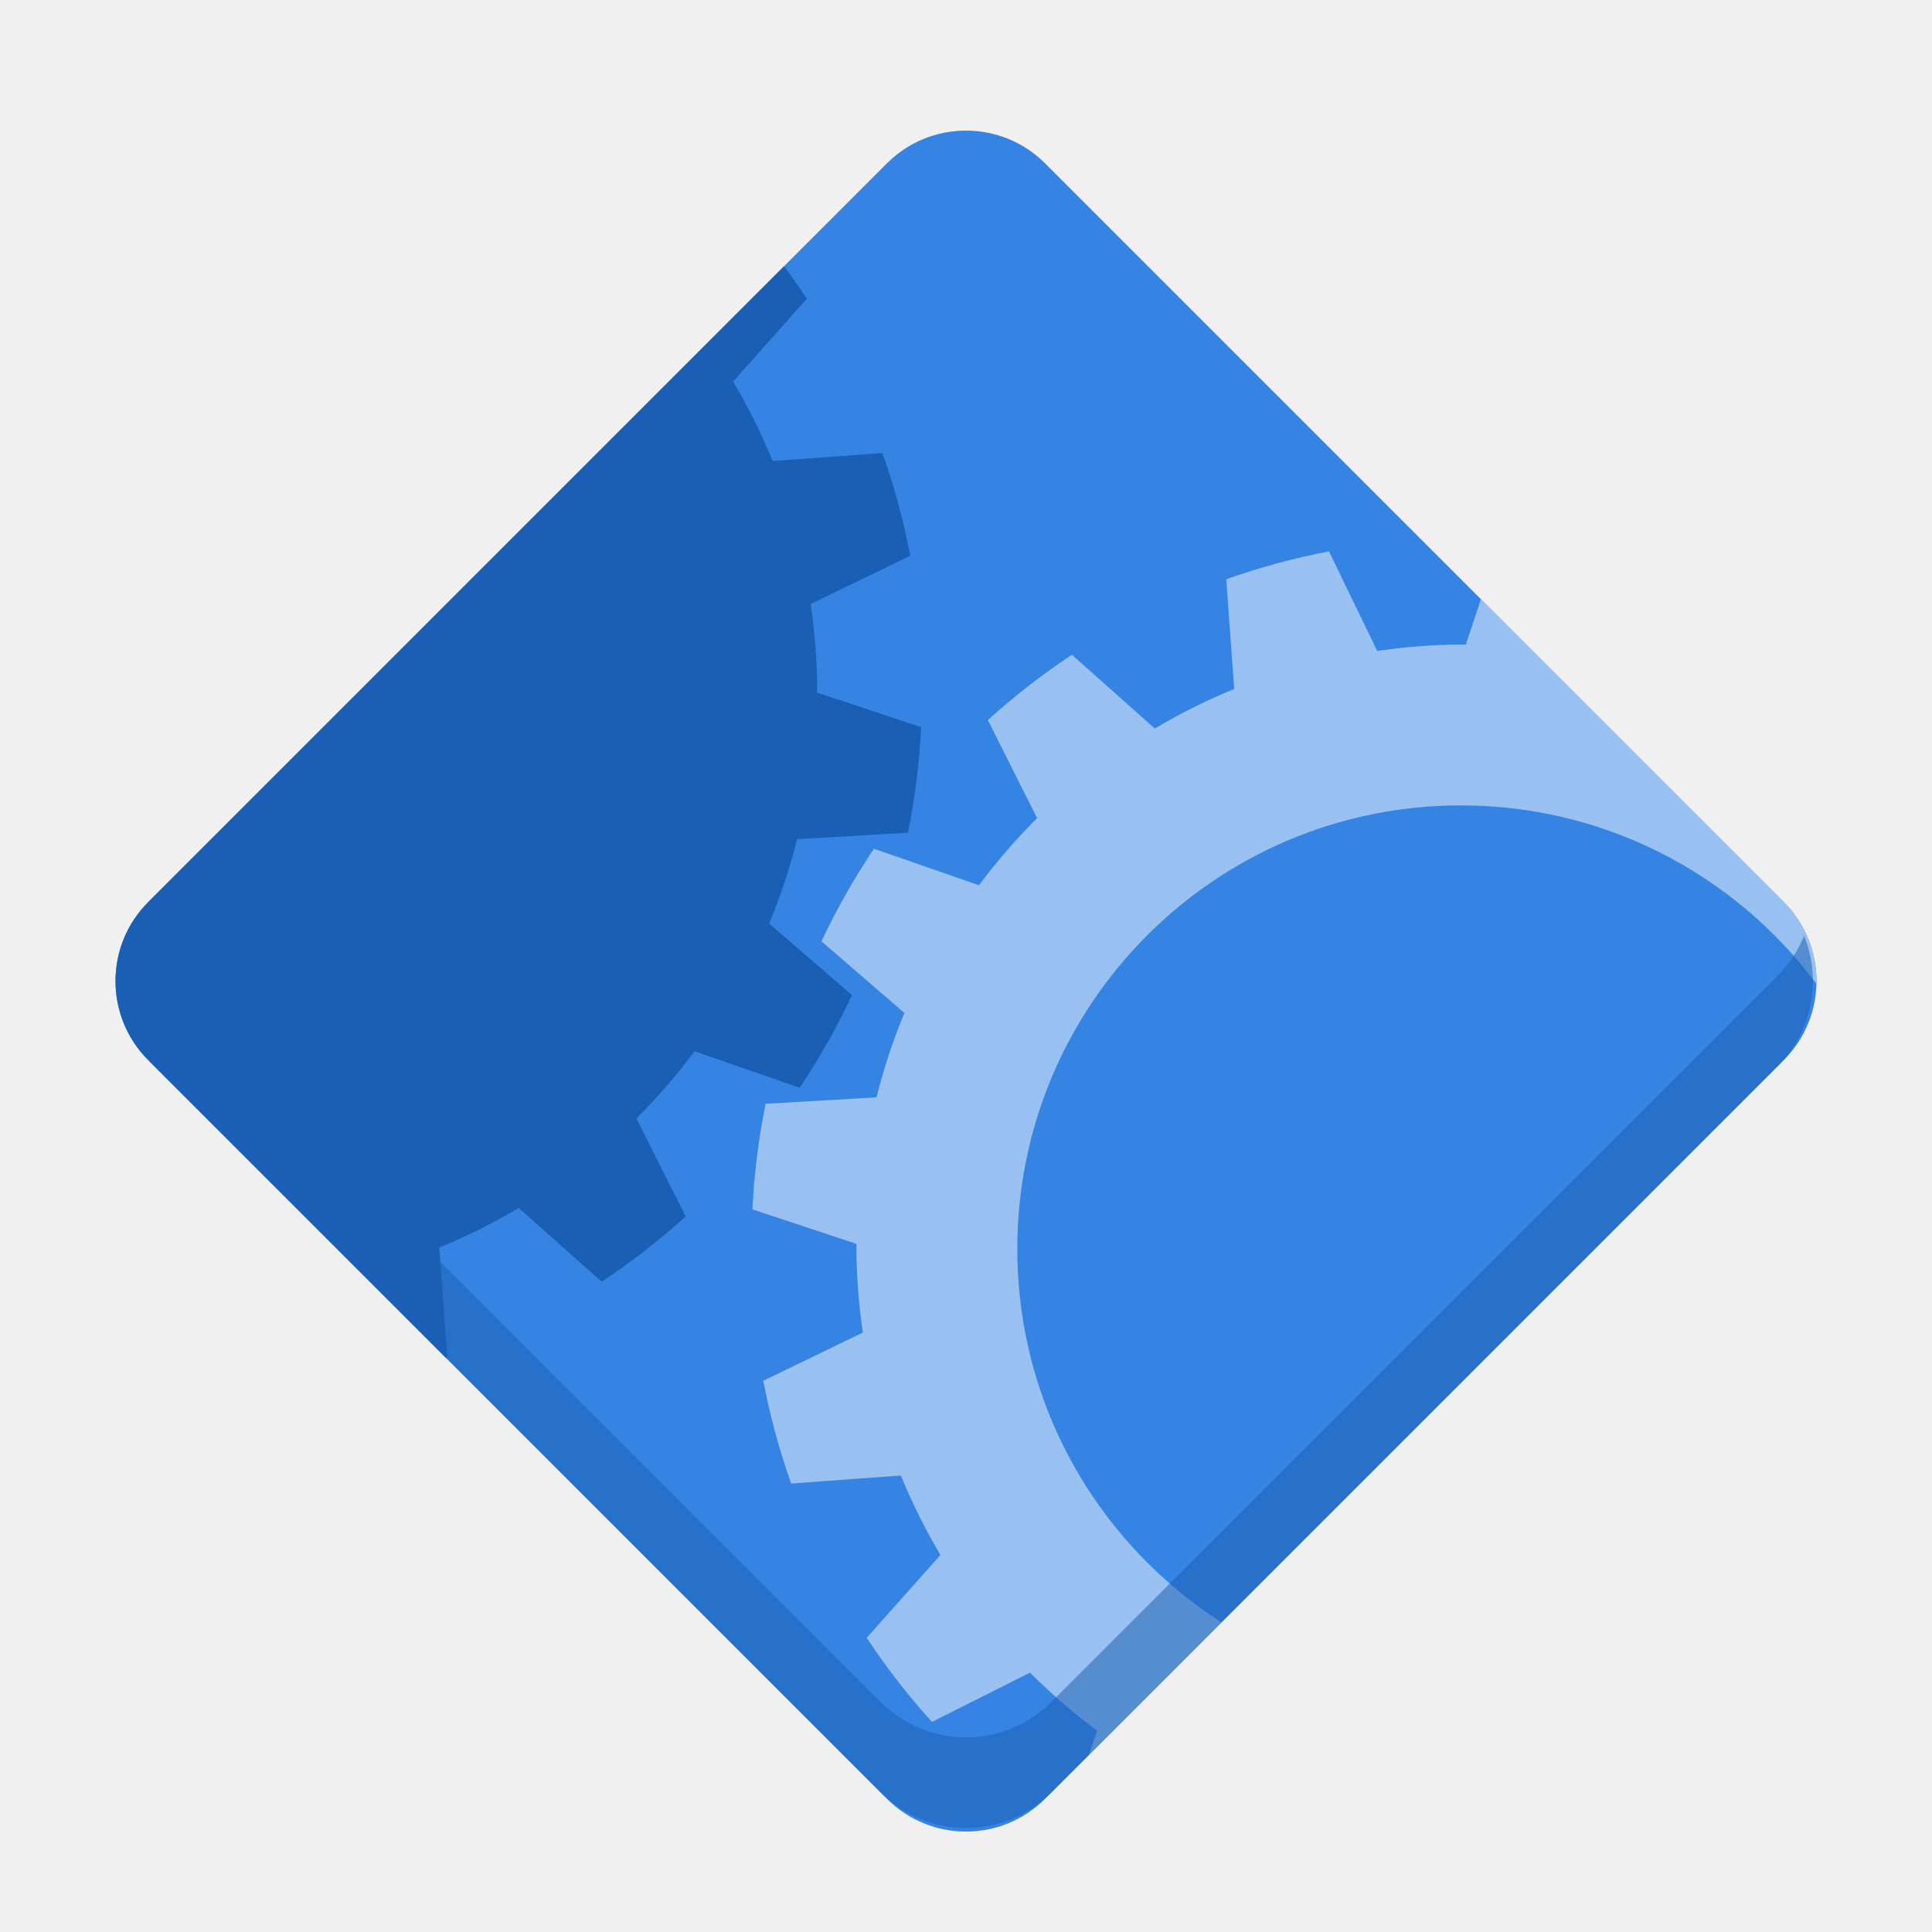
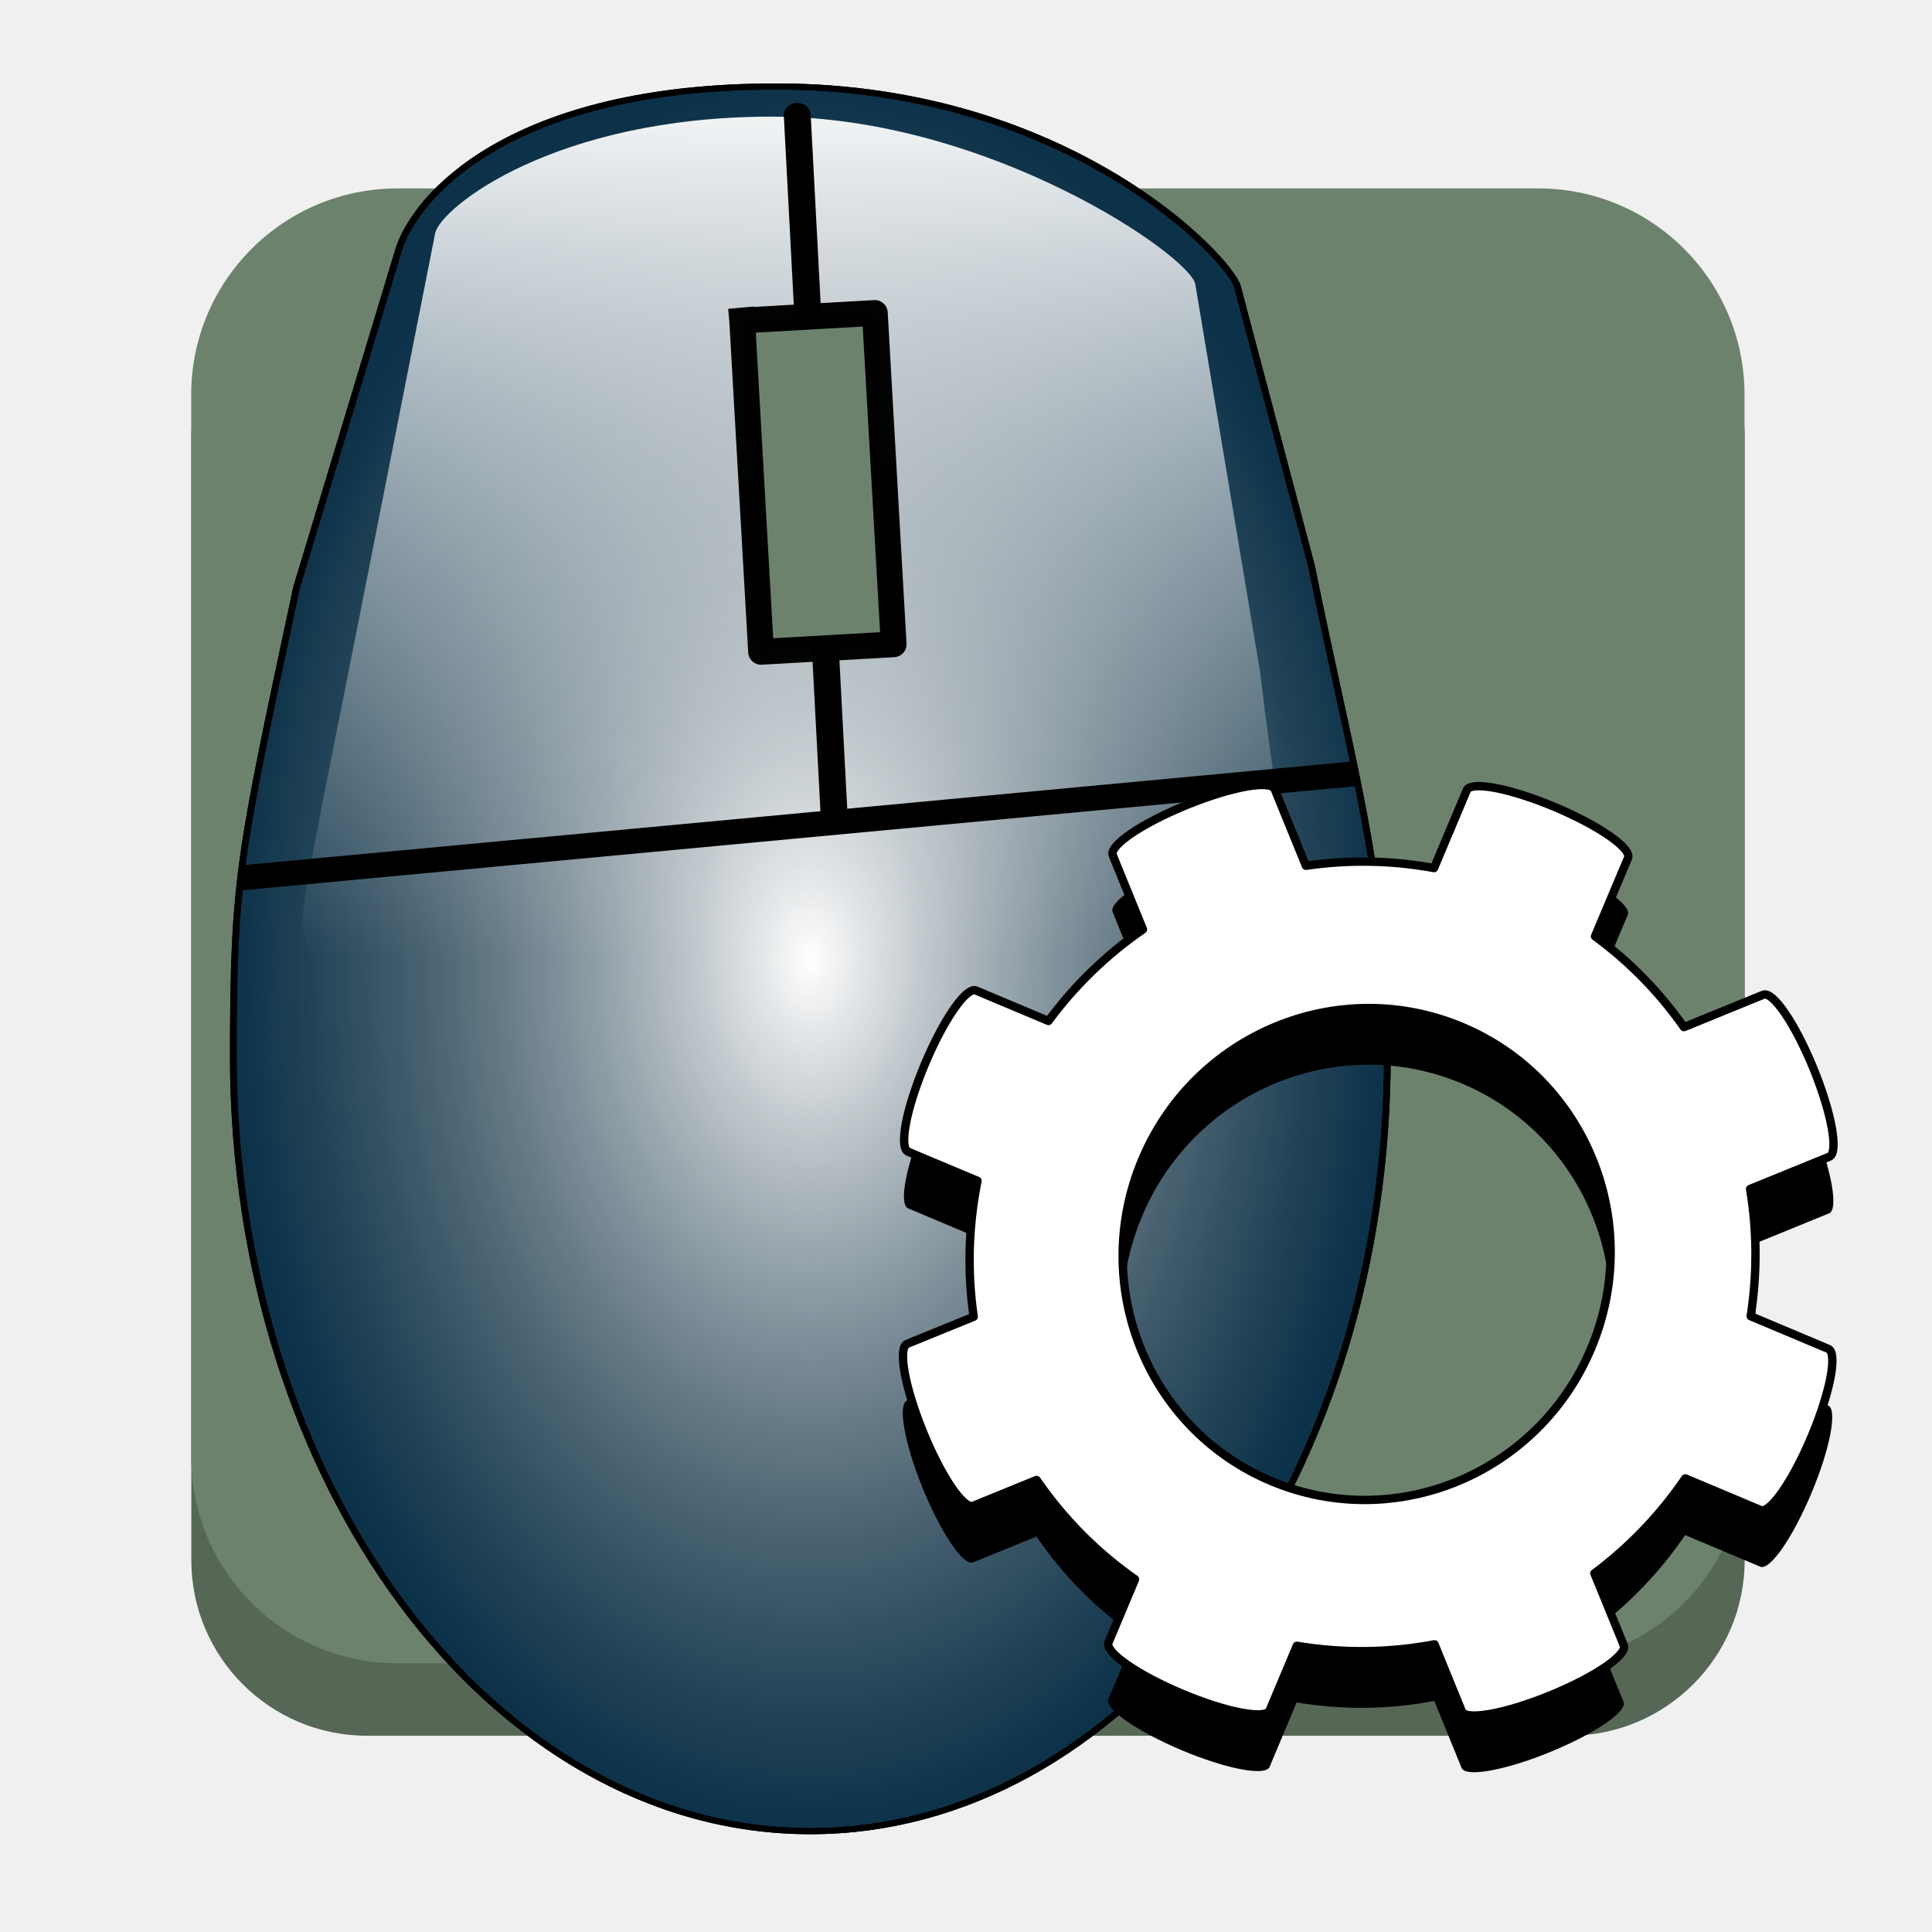
- <svg xmlns="http://www.w3.org/2000/svg" width="33.75mm" height="33.75mm" viewBox="0 0 33.75 33.75" version="1.1" id="svg974">
-   <defs id="defs968">
-     <clipPath clipPathUnits="userSpaceOnUse" id="clipPath18689">
-       <rect clip-path="none" transform="rotate(45)" ry="32" rx="32" y="123.999" x="486.037" height="362.943" width="362.943" id="rect18691" style="display:inline;opacity:1;vector-effect:none;fill:#4a86cf;fill-opacity:1;stroke:none;stroke-width:26.067;stroke-linecap:butt;stroke-linejoin:miter;stroke-miterlimit:4;stroke-dasharray:none;stroke-dashoffset:0;stroke-opacity:1;marker:none;marker-start:none;marker-mid:none;marker-end:none;paint-order:normal;enable-background:new" />
-     </clipPath>
-     <clipPath clipPathUnits="userSpaceOnUse" id="clipPath18689-3">
-       <rect clip-path="none" transform="rotate(45)" ry="32" rx="32" y="123.999" x="486.037" height="362.943" width="362.943" id="rect18691-6" style="display:inline;opacity:1;vector-effect:none;fill:#4a86cf;fill-opacity:1;stroke:none;stroke-width:26.067;stroke-linecap:butt;stroke-linejoin:miter;stroke-miterlimit:4;stroke-dasharray:none;stroke-dashoffset:0;stroke-opacity:1;marker:none;marker-start:none;marker-mid:none;marker-end:none;paint-order:normal;enable-background:new" />
-     </clipPath>
-   </defs>
-   <g id="layer1" transform="translate(-61.81982,-103.944)">
-     <g transform="matrix(0.2636723,0,0,0.2636723,61.81982,-529.397)" style="display:inline;stroke-width:0.25;enable-background:new" id="g1836">
-       <g transform="matrix(0.25,0,0,0.25,0,2295)" id="g18818" style="stroke-width:0.25">
-         <g style="stroke-width:0.27" transform="matrix(0.9260519,0,0,0.9260519,18.93073,50.87633)" id="g18590">
-           <g style="stroke-width:0.27" id="g18681" clip-path="url(#clipPath18689-3)">
-             <rect style="opacity:1;vector-effect:none;fill:#3584e4;fill-opacity:1;stroke:none;stroke-width:8.221;stroke-linecap:butt;stroke-linejoin:miter;stroke-miterlimit:4;stroke-dasharray:none;stroke-dashoffset:0;stroke-opacity:1;marker:none;marker-start:none;marker-mid:none;marker-end:none;paint-order:normal" id="rect18571" width="424" height="424" x="458.337" y="90.642" rx="10.092" ry="10.092" transform="matrix(0.6052817,0.6052817,-0.6052817,0.6052817,33.44063,99.07363)" clip-path="none" />
-             <circle style="opacity:1;vector-effect:none;fill:#f66151;fill-opacity:1;stroke:none;stroke-width:7.037;stroke-linecap:butt;stroke-linejoin:miter;stroke-miterlimit:4;stroke-dasharray:none;stroke-dashoffset:0;stroke-opacity:1;marker:none;marker-start:none;marker-mid:none;marker-end:none;paint-order:normal" id="path18706" cx="0" cy="0" r="0" transform="translate(0,-212)" />
-             <circle style="opacity:1;vector-effect:none;fill:#f66151;fill-opacity:1;stroke:none;stroke-width:7.037;stroke-linecap:butt;stroke-linejoin:miter;stroke-miterlimit:4;stroke-dasharray:none;stroke-dashoffset:0;stroke-opacity:1;marker:none;marker-start:none;marker-mid:none;marker-end:none;paint-order:normal" id="path18708" cx="0" cy="0" r="0" transform="translate(0,-212)" />
-             <path style="display:inline;opacity:1;vector-effect:none;fill:#98c1f1;fill-opacity:1;stroke:none;stroke-width:7.037;stroke-linecap:butt;stroke-linejoin:miter;stroke-miterlimit:4;stroke-dasharray:none;stroke-dashoffset:0;stroke-opacity:1;marker:none;marker-start:none;marker-mid:none;marker-end:none;paint-order:normal;enable-background:new" d="m 408.92,561.918 -9.886,29.829 a 172.971,172.971 0 0 0 -1.427,-0.071 172.971,172.971 0 0 0 -23.929,1.852 l -13.801,-28.501 a 203.293,203.293 0 0 0 -29.401,7.972 l 2.286,31.405 a 172.971,172.971 0 0 0 -22.732,11.319 l -23.718,-21.103 a 203.293,203.293 0 0 0 -24.059,18.674 l 14.099,28.073 a 172.971,172.971 0 0 0 -16.636,19.211 l -30.058,-10.448 a 203.293,203.293 0 0 0 -15.017,26.488 l 23.73,20.507 a 172.971,172.971 0 0 0 -7.985,24.143 l -31.73,1.849 a 203.293,203.293 0 0 0 -3.778,30.217 l 29.829,9.886 a 172.971,172.971 0 0 0 -0.071,1.427 172.971,172.971 0 0 0 1.852,23.929 l -28.501,13.801 a 203.293,203.293 0 0 0 7.972,29.401 l 31.405,-2.286 a 172.971,172.971 0 0 0 11.319,22.732 l -21.103,23.718 a 203.293,203.293 0 0 0 18.674,24.059 l 28.073,-14.099 a 172.971,172.971 0 0 0 19.211,16.636 l -10.448,30.058 a 203.293,203.293 0 0 0 26.488,15.017 l 20.507,-23.73 a 172.971,172.971 0 0 0 24.143,7.985 l 1.849,31.73 a 203.293,203.293 0 0 0 30.217,3.778 l 9.886,-29.829 a 172.971,172.971 0 0 0 1.427,0.071 172.971,172.971 0 0 0 23.929,-1.852 l 13.801,28.501 a 203.293,203.293 0 0 0 29.401,-7.972 l -2.286,-31.405 a 172.971,172.971 0 0 0 22.732,-11.319 l 23.718,21.103 A 203.293,203.293 0 0 0 532.96,916 l -14.099,-28.073 a 172.971,172.971 0 0 0 16.636,-19.211 l 30.058,10.448 a 203.293,203.293 0 0 0 15.017,-26.488 l -23.73,-20.507 a 172.971,172.971 0 0 0 7.985,-24.143 l 31.73,-1.849 a 203.293,203.293 0 0 0 3.778,-30.217 l -29.829,-9.886 a 172.971,172.971 0 0 0 0.071,-1.427 172.971,172.971 0 0 0 -1.852,-23.929 l 28.501,-13.801 a 203.293,203.293 0 0 0 -7.972,-29.401 l -31.405,2.286 a 172.971,172.971 0 0 0 -11.319,-22.732 l 21.103,-23.718 a 203.293,203.293 0 0 0 -18.674,-24.059 l -28.073,14.099 a 172.971,172.971 0 0 0 -19.211,-16.636 l 10.448,-30.058 A 203.293,203.293 0 0 0 485.636,581.681 l -20.507,23.73 a 172.971,172.971 0 0 0 -24.143,-7.985 l -1.849,-31.73 a 203.293,203.293 0 0 0 -30.217,-3.778 z M 397.607,637.722 A 126.926,126.926 0 0 1 524.532,764.647 126.926,126.926 0 0 1 397.607,891.572 126.926,126.926 0 0 1 270.682,764.647 126.926,126.926 0 0 1 397.607,637.722 Z" id="path18717-4" />
-             <path id="path18758" d="m 51.748,401.284 -9.886,29.829 c -0.476,-0.026 -0.951,-0.05 -1.427,-0.071 -8.01,0.062 -16.005,0.681 -23.929,1.852 L 2.706,404.392 c -9.986,1.918 -19.814,4.583 -29.401,7.972 l 2.286,31.405 c -7.844,3.211 -15.442,6.994 -22.732,11.319 l -23.718,-21.103 c -8.475,5.614 -16.518,11.857 -24.059,18.674 l 14.099,28.073 c -6.009,5.987 -11.569,12.408 -16.636,19.211 l -30.058,-10.448 c -5.661,8.442 -10.68,17.296 -15.017,26.488 l 23.73,20.507 c -3.25,7.841 -5.919,15.91 -7.985,24.143 l -31.73,1.849 c -2.013,9.964 -3.276,20.064 -3.778,30.217 l 29.829,9.886 c -0.026,0.476 -0.05,0.951 -0.071,1.427 0.062,8.01 0.681,16.005 1.852,23.929 l -28.501,13.801 c 1.918,9.986 4.583,19.814 7.972,29.401 l 31.405,-2.286 c 3.211,7.844 6.994,15.442 11.319,22.732 l -21.103,23.718 c 5.614,8.475 11.857,16.518 18.674,24.059 l 28.073,-14.099 c 5.987,6.009 12.408,11.569 19.211,16.636 l -10.448,30.058 c 8.442,5.661 17.296,10.68 26.488,15.017 l 20.507,-23.73 c 7.841,3.25 15.91,5.919 24.143,7.985 l 1.849,31.73 c 9.964,2.013 20.064,3.276 30.217,3.778 l 9.886,-29.829 c 0.476,0.026 0.951,0.05 1.427,0.071 8.01,-0.062 16.005,-0.681 23.929,-1.852 l 13.801,28.501 c 9.986,-1.918 19.814,-4.583 29.401,-7.972 l -2.286,-31.405 c 7.844,-3.211 15.442,-6.994 22.732,-11.319 l 23.718,21.103 c 8.475,-5.614 16.518,-11.857 24.059,-18.674 l -14.099,-28.073 c 6.009,-5.987 11.569,-12.408 16.636,-19.211 l 30.058,10.448 c 5.661,-8.442 10.68,-17.296 15.017,-26.488 l -23.73,-20.507 c 3.25,-7.841 5.919,-15.91 7.985,-24.143 l 31.73,-1.849 c 2.013,-9.964 3.276,-20.064 3.778,-30.217 l -29.829,-9.886 c 0.026,-0.476 0.05,-0.951 0.071,-1.427 -0.062,-8.01 -0.681,-16.005 -1.852,-23.929 l 28.501,-13.801 c -1.918,-9.986 -4.583,-19.814 -7.972,-29.401 l -31.405,2.286 c -3.211,-7.844 -6.994,-15.442 -11.319,-22.732 l 21.103,-23.718 c -5.614,-8.475 -11.857,-16.518 -18.674,-24.059 l -28.073,14.099 c -5.987,-6.009 -12.408,-11.569 -19.211,-16.636 l 10.448,-30.058 c -8.442,-5.661 -17.296,-10.68 -26.488,-15.017 l -20.507,23.73 c -7.841,-3.25 -15.91,-5.919 -24.143,-7.985 l -1.849,-31.73 c -9.964,-2.013 -20.064,-3.276 -30.217,-3.778 z" style="display:inline;opacity:1;vector-effect:none;fill:#1a5fb4;fill-opacity:1;stroke:none;stroke-width:7.037;stroke-linecap:butt;stroke-linejoin:miter;stroke-miterlimit:4;stroke-dasharray:none;stroke-dashoffset:0;stroke-opacity:1;marker:none;marker-start:none;marker-mid:none;marker-end:none;paint-order:normal;enable-background:new" />
-           </g>
-         </g>
-         <path style="display:inline;opacity:0.534;vector-effect:none;fill:#1a5fb4;fill-opacity:1;stroke:none;stroke-width:1.629;stroke-linecap:butt;stroke-linejoin:miter;stroke-miterlimit:4;stroke-dasharray:none;stroke-dashoffset:0;stroke-opacity:1;marker:none;marker-start:none;marker-mid:none;marker-end:none;paint-order:normal;enable-background:new" clip-path="none" d="m 8.477,2676 c -1.171,2.887 -0.583,6.308 1.766,8.656 l 48.102,48.102 c 3.134,3.134 8.179,3.134 11.312,0 l 48.102,-48.102 c 2.348,-2.348 2.937,-5.77 1.766,-8.656 -0.392,0.966 -0.98,1.871 -1.766,2.656 l -48.102,48.102 c -3.134,3.134 -8.179,3.134 -11.312,0 L 10.242,2678.656 C 9.457,2677.871 8.868,2676.965 8.477,2676 Z" transform="matrix(4,0,0,4,0,-10028)" id="rect18571-6" />
-       </g>
-       <rect y="2402" x="-1.5000001e-06" height="128" width="128" id="rect9125-7-2" style="display:inline;opacity:1;vector-effect:none;fill:none;fill-opacity:1;stroke:none;stroke-width:1.25;stroke-linecap:butt;stroke-linejoin:miter;stroke-miterlimit:4;stroke-dasharray:none;stroke-dashoffset:0;stroke-opacity:1;marker:none;marker-start:none;marker-mid:none;marker-end:none;paint-order:normal;enable-background:new" />
+ <svg xmlns="http://www.w3.org/2000/svg" height="128px" viewBox="0 0 128 128" width="128px">
+   <radialGradient id="a" cx="47.007" cy="236.869" gradientTransform="matrix(1 0 0 1.644028 0 -152.5502)" gradientUnits="userSpaceOnUse" r="30.624">
+     <stop offset="0" stop-color="#ffffff" />
+     <stop offset="1" stop-opacity="0.643" />
+   </radialGradient>
+   <linearGradient id="b" gradientTransform="matrix(0 -1.233617 1.007986 0 -184.6425 120.038)" gradientUnits="userSpaceOnUse" x1="0.222" x2="93.793" y1="236.237" y2="236.237">
+     <stop offset="0.488" stop-color="#ffffff" stop-opacity="0" />
+     <stop offset="1" stop-color="#ffffff" />
+   </linearGradient>
+   <g fill-rule="evenodd">
+     <path d="m 24.316 17.285 h 79.633 c 6.43 0 11.641 5.211 11.641 11.637 v 74.434 c 0 6.43 -5.211 11.641 -11.641 11.641 h -79.633 c -6.43 0 -11.641 -5.211 -11.641 -11.641 v -74.434 c 0 -6.426 5.211 -11.637 11.641 -11.637 z m 0 0" fill="#566756" />
+     <path d="m 26.332 12.484 h 75.586 c 7.543 0 13.66 6.117 13.66 13.664 v 70.383 c 0 7.547 -6.117 13.664 -13.66 13.664 h -75.586 c -7.547 0 -13.664 -6.117 -13.664 -13.664 v -70.383 c 0 -7.547 6.117 -13.664 13.664 -13.664 z m 0 0" fill="#6c826c" />
+     <path d="m 45.302 186.699 c -14.162 -0.037 -19.173 6.341 -20.032 9.437 l -5.373 19.376 c -3.027 15.432 -3.326 16.724 -3.338 26.911 c 0 24.642 13.633 44.618 30.448 44.618 c 0.526 0 1.048 -0.02 1.568 -0.058 c 16.087 -1.197 28.88 -20.692 28.88 -44.561 c 0 -1.278 -0.028 -2.492 -0.081 -3.666 c -0.386 -8.206 -2.032 -14.31 -3.92 -24.473 l -3.907 -16.066 c -0.389 -1.597 -8.873 -11.482 -24.245 -11.519 z m 0 0" fill="#218ccc" stroke="#000000" stroke-linecap="round" stroke-linejoin="round" stroke-miterlimit="14.5" stroke-opacity="0.992" stroke-width="0.351" transform="matrix(1.2556 0 0 1.151961 -5.3348 -209.3398)" />
+     <path d="m 45.302 186.699 c -14.162 -0.037 -19.173 6.341 -20.032 9.437 l -5.373 19.376 c -3.027 15.432 -3.326 16.724 -3.338 26.911 c 0 24.642 13.633 44.618 30.448 44.618 c 0.526 0 1.048 -0.02 1.568 -0.058 c 16.087 -1.197 28.88 -20.692 28.88 -44.561 c 0 -1.278 -0.028 -2.492 -0.081 -3.666 c -0.386 -8.206 -2.032 -14.31 -3.92 -24.473 l -3.907 -16.066 c -0.389 -1.597 -8.873 -11.482 -24.245 -11.519 z m 0 0" fill="url(#a)" stroke="#000000" stroke-linecap="round" stroke-linejoin="round" stroke-miterlimit="14.5" stroke-opacity="0.992" stroke-width="0.351" transform="matrix(1.2556 0 0 1.151961 -5.3348 -209.3398)" />
+     <path d="m 51.137 7.727 c -14.41 0 -21.977 6.047 -22.309 7.738 l -5.809 29.414 c -5.434 27.07 -1.547 9.164 -2.992 24.168 c 0 27.891 14.977 50.5 33.453 50.5 c 18.477 0 33.453 -22.609 33.453 -50.5 c -0.848 -11.223 -1.594 -8.988 -3.461 -24.605 l -4.281 -25.613 c -0.309 -1.848 -13.648 -11.102 -28.055 -11.102 z m 0 0" fill="url(#b)" />
+     <g stroke="#000000" stroke-linejoin="round" stroke-miterlimit="14.5">
+       <path d="m 17.679 232.142 l 57.449 -5.853" stroke-linecap="square" stroke-width="1.433" transform="matrix(1.2556 0 0 1.151961 -5.3348 -209.3398)" />
+       <path d="m 48.277 228.93 l -1.96 -40.576" fill="#ffffff" stroke-linecap="round" stroke-width="1.419" transform="matrix(1.2556 0 0 1.151961 -5.3348 -209.3398)" />
+       <path d="m 37.022 199.862 l 8.274 -0.001 l -0.001 20.666 l -8.27 0.001 z m 0 0" fill="#6c826c" stroke-linecap="square" stroke-opacity="0.992" stroke-width="1.604" transform="matrix(1.062261 -0.0603443 0.0603443 1.062261 -2.215631 -188.8371)" />
    </g>
+     <path d="m 102.988 57.215 c -2.961 -1.242 -5.555 -1.738 -5.82 -1.105 l -2.168 5.156 c -2.801 -0.52 -5.668 -0.57 -8.488 -0.152 l -2.07 -5.074 c -0.258 -0.633 -2.859 -0.168 -5.832 1.047 c -2.969 1.211 -5.156 2.695 -4.898 3.328 l 2.004 4.914 c -2.41 1.656 -4.527 3.707 -6.266 6.066 l -4.797 -2.016 c -0.629 -0.266 -2.141 1.902 -3.383 4.859 c -1.246 2.961 -1.738 5.555 -1.105 5.82 l 4.586 1.93 c -0.598 2.965 -0.684 6.012 -0.25 9 l -4.406 1.797 c -0.633 0.258 -0.168 2.859 1.043 5.832 c 1.215 2.969 2.699 5.156 3.332 4.895 l 4.199 -1.711 c 1.762 2.574 3.973 4.801 6.523 6.586 l -1.762 4.188 c -0.266 0.629 1.906 2.141 4.863 3.383 c 2.961 1.246 5.555 1.738 5.82 1.105 l 1.793 -4.273 c 3.02 0.508 6.109 0.477 9.121 -0.098 l 1.809 4.441 c 0.262 0.633 2.863 0.168 5.832 -1.043 c 2.973 -1.211 5.156 -2.699 4.898 -3.332 l -1.941 -4.766 c 2.34 -1.746 4.375 -3.871 6.02 -6.289 l 4.98 2.094 c 0.633 0.266 2.141 -1.906 3.383 -4.863 c 1.246 -2.961 1.738 -5.555 1.109 -5.82 l -5.141 -2.16 c 0.441 -2.793 0.426 -5.641 -0.039 -8.426 l 5.246 -2.141 c 0.633 -0.258 0.172 -2.859 -1.039 -5.828 c -1.215 -2.973 -2.699 -5.156 -3.336 -4.898 l -5.254 2.141 c -1.625 -2.312 -3.613 -4.344 -5.887 -6.012 l 2.18 -5.191 c 0.266 -0.629 -1.902 -2.137 -4.859 -3.383 z m -6.129 14.574 c 8.211 3.453 12.039 12.988 8.547 21.297 c -3.492 8.309 -12.984 12.246 -21.195 8.793 c -8.215 -3.453 -12.043 -12.988 -8.547 -21.297 c 3.492 -8.309 12.98 -12.246 21.195 -8.793 z m 0 0" />
+     <path d="m 102.996 53.461 c -2.957 -1.242 -5.555 -1.734 -5.82 -1.105 l -2.168 5.156 c -2.797 -0.516 -5.664 -0.566 -8.488 -0.152 l -2.066 -5.07 c -0.262 -0.637 -2.859 -0.168 -5.832 1.043 c -2.973 1.211 -5.156 2.695 -4.898 3.332 l 2 4.91 c -2.406 1.66 -4.523 3.711 -6.262 6.066 l -4.797 -2.016 c -0.633 -0.266 -2.141 1.902 -3.383 4.863 c -1.246 2.957 -1.738 5.555 -1.109 5.82 l 4.59 1.926 c -0.602 2.969 -0.687 6.012 -0.254 9.004 l -4.402 1.793 c -0.637 0.262 -0.168 2.859 1.043 5.832 c 1.211 2.973 2.695 5.156 3.332 4.898 l 4.195 -1.711 c 1.766 2.57 3.973 4.801 6.523 6.582 l -1.758 4.187 c -0.266 0.633 1.902 2.141 4.863 3.387 c 2.957 1.242 5.551 1.734 5.816 1.105 l 1.797 -4.273 c 3.02 0.504 6.105 0.473 9.121 -0.098 l 1.809 4.437 c 0.258 0.633 2.859 0.168 5.832 -1.043 c 2.973 -1.211 5.156 -2.695 4.898 -3.332 l -1.945 -4.762 c 2.34 -1.75 4.375 -3.875 6.023 -6.293 l 4.98 2.094 c 0.629 0.266 2.141 -1.902 3.383 -4.863 c 1.246 -2.957 1.738 -5.555 1.105 -5.816 l -5.137 -2.16 c 0.437 -2.797 0.426 -5.641 -0.039 -8.43 l 5.246 -2.137 c 0.633 -0.258 0.168 -2.859 -1.043 -5.832 c -1.211 -2.973 -2.699 -5.156 -3.332 -4.898 l -5.254 2.145 c -1.625 -2.316 -3.613 -4.348 -5.891 -6.016 l 2.184 -5.187 c 0.266 -0.633 -1.902 -2.141 -4.863 -3.387 z m -6.129 14.574 c 8.215 3.453 12.043 12.988 8.551 21.297 c -3.492 8.309 -12.984 12.246 -21.199 8.793 s -12.039 -12.988 -8.547 -21.297 c 3.492 -8.309 12.984 -12.246 21.195 -8.793 z m 0 0" fill="#ffffff" stroke="#000000" stroke-linecap="round" stroke-linejoin="round" stroke-miterlimit="14.5" stroke-width="0.554" />
  </g>
</svg>
